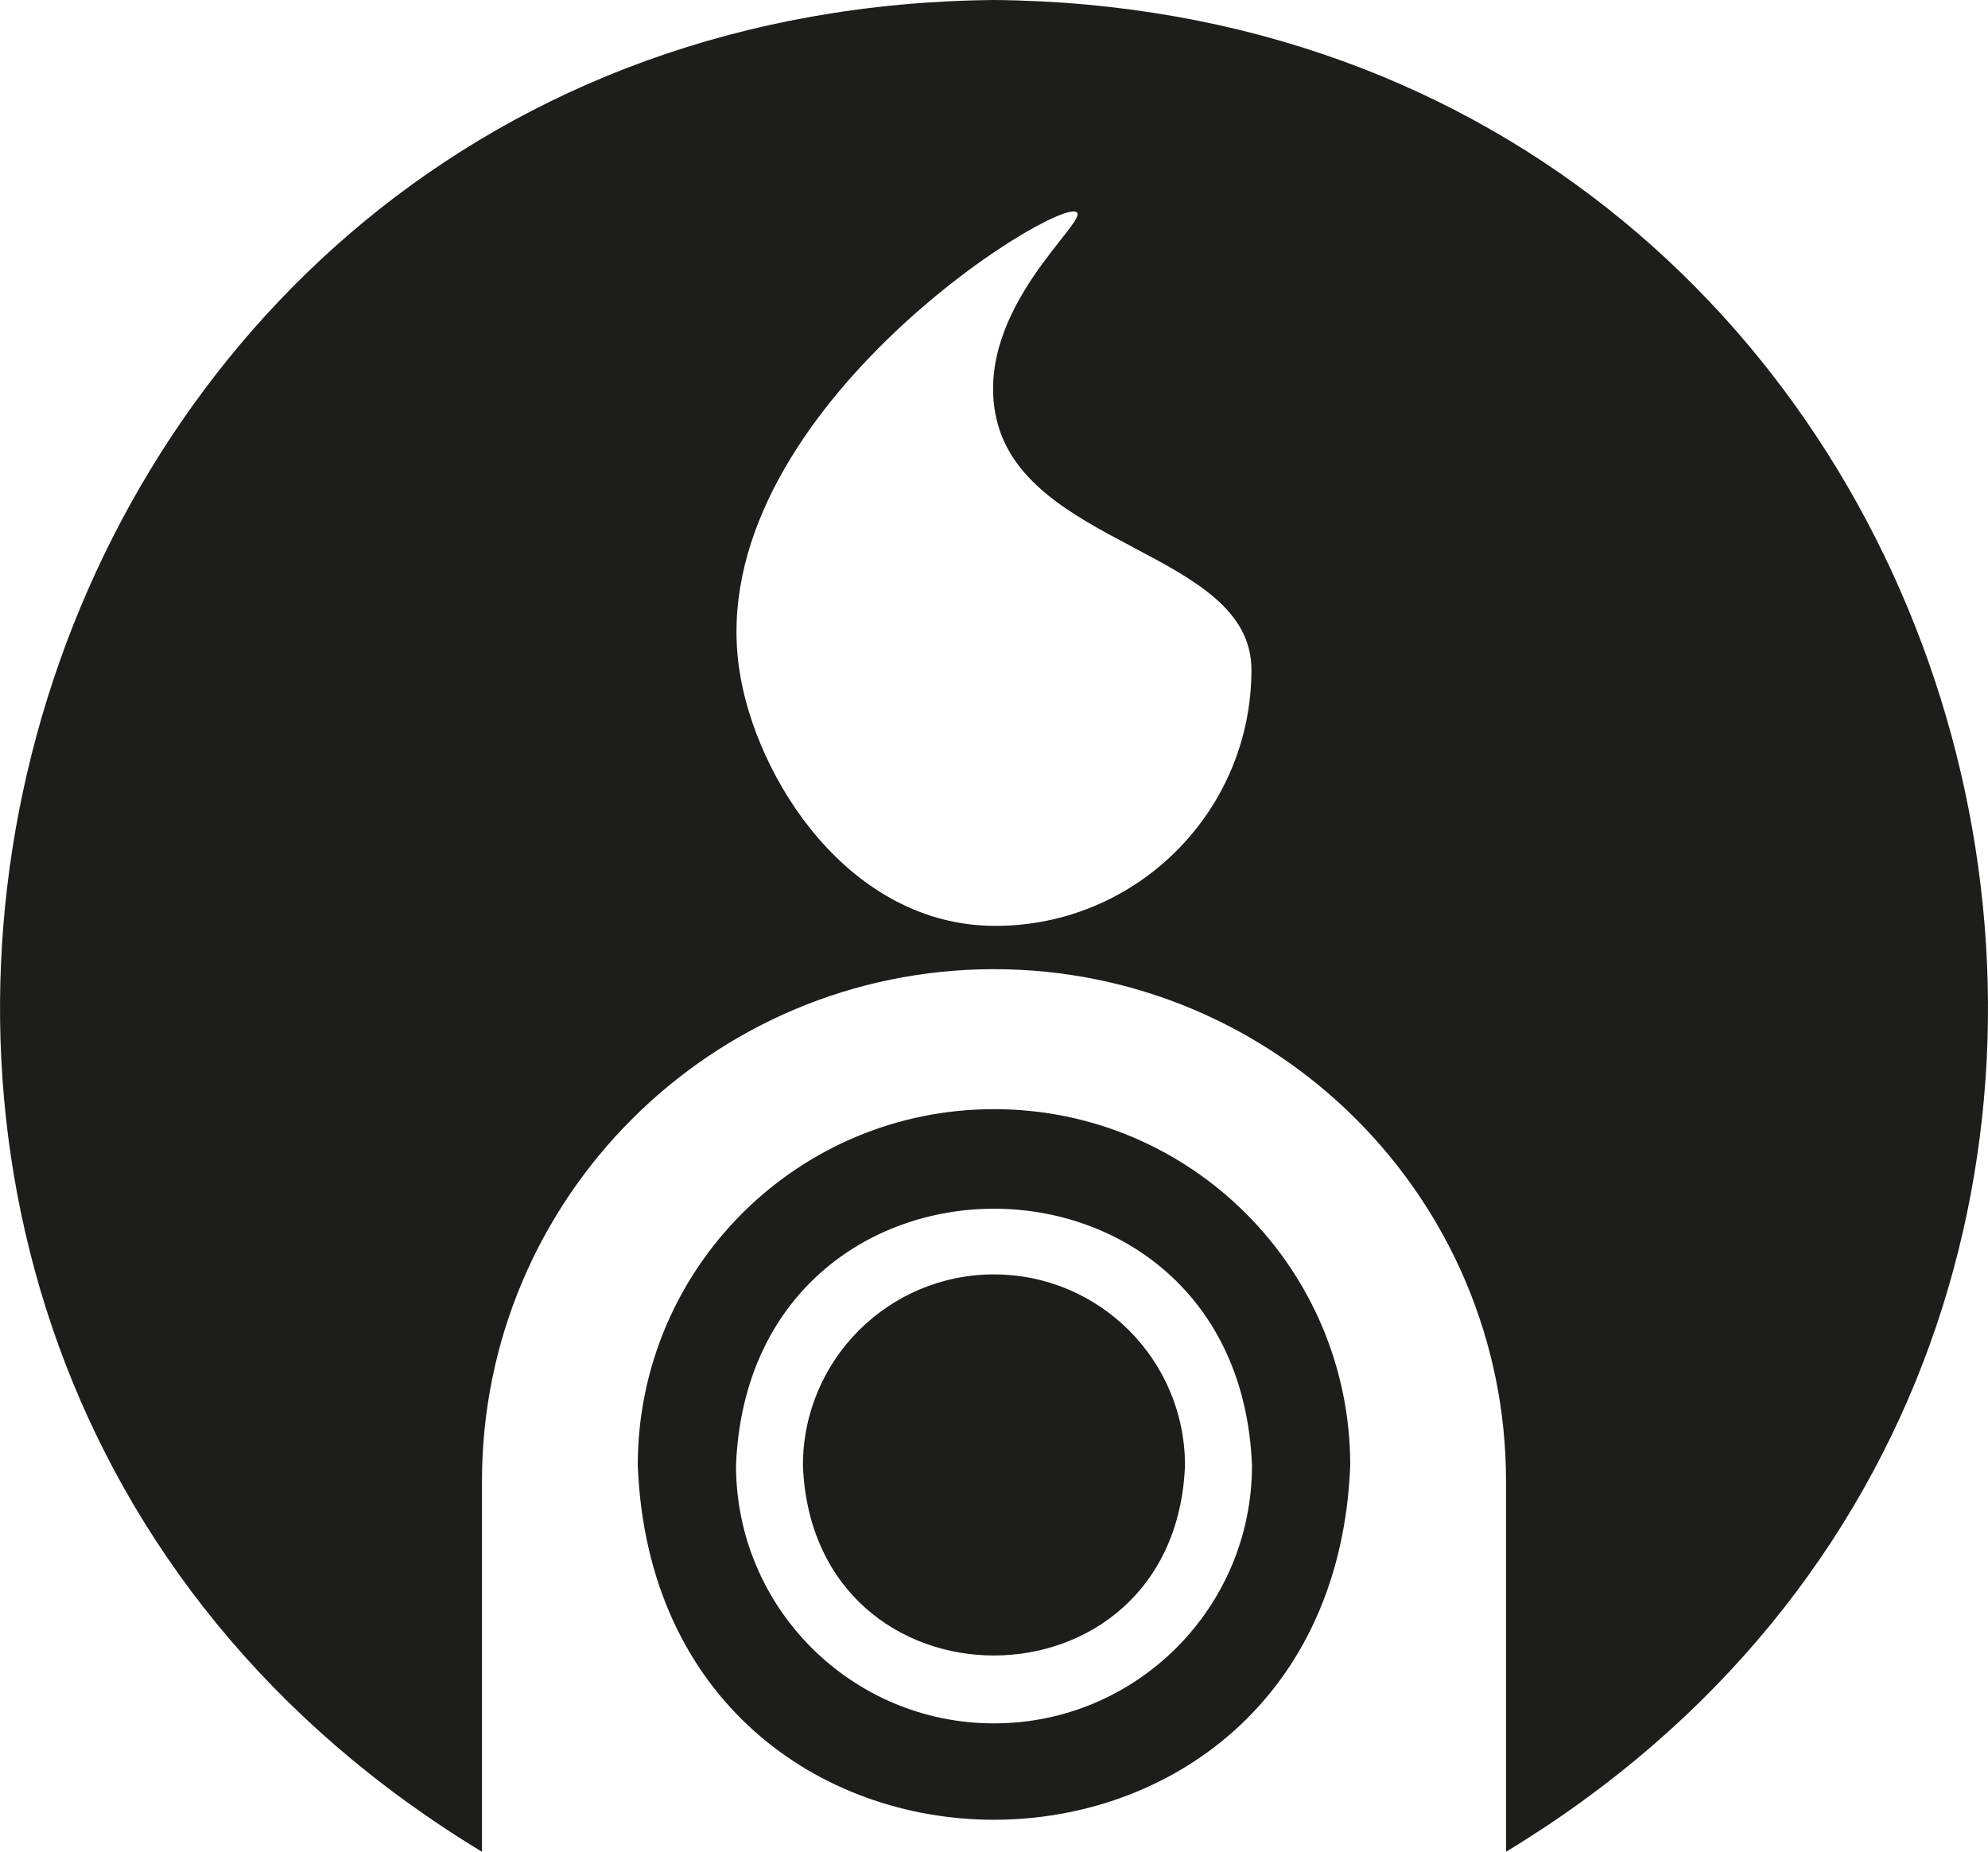
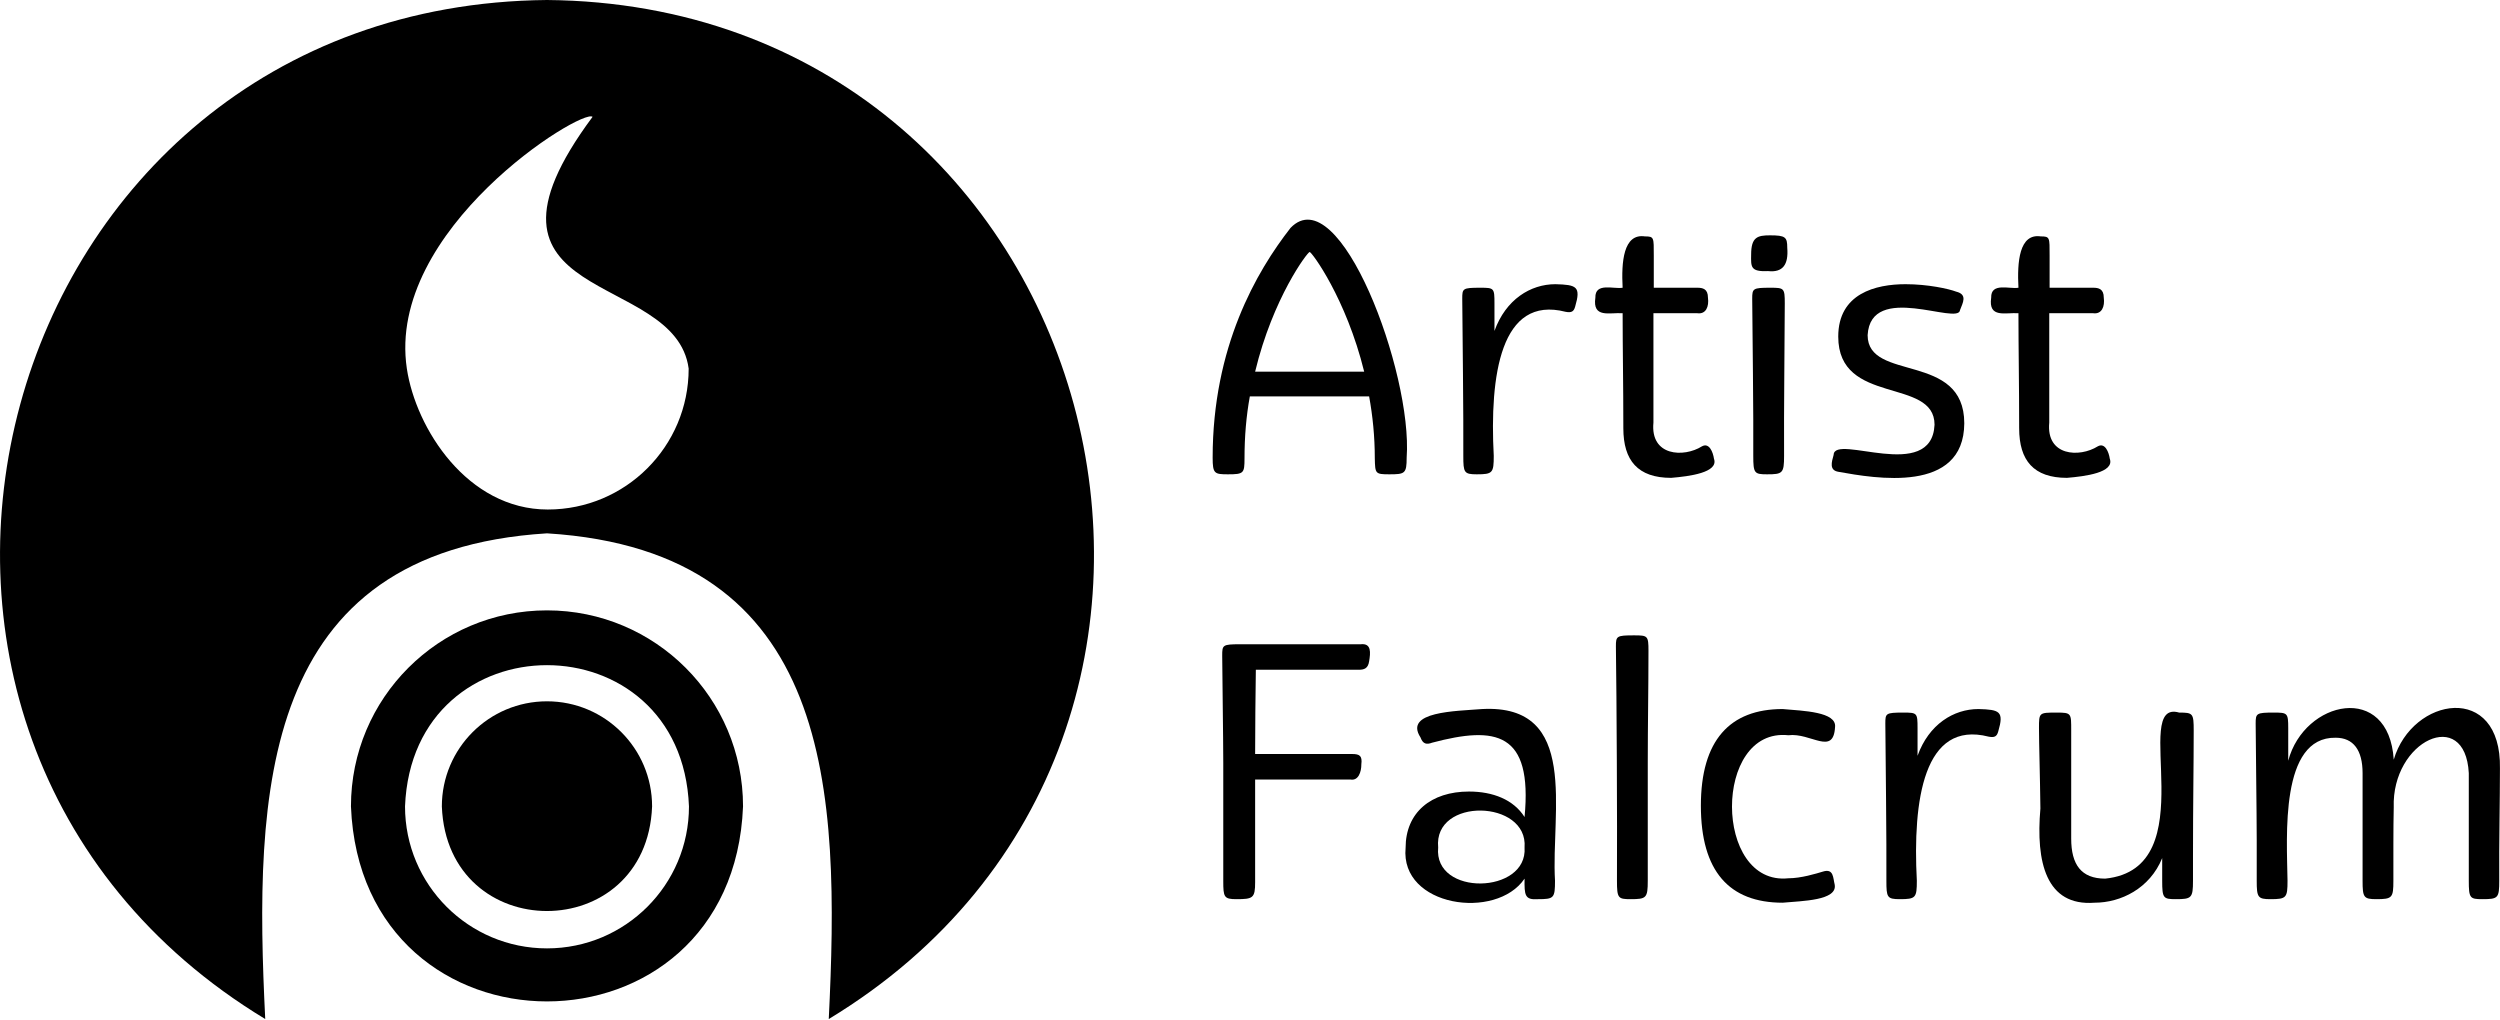
- <svg xmlns="http://www.w3.org/2000/svg" id="Calque_2" data-name="Calque 2" viewBox="0 0 216.3 201.48">
+ <svg xmlns="http://www.w3.org/2000/svg" id="Calque_2" data-name="Calque 2" viewBox="0 0 494.29 201.48">
  <defs>
    <style>
      .cls-1 {
-         fill: #1d1d1b;
+         fill: #000000;
      }
    </style>
  </defs>
  <g id="Calque_1-2" data-name="Calque 1">
    <g>
+       <g id="Calque_1-2" data-name="Calque 1-2">
+         <g>
+           <g>
+             <path class="cls-1" d="m108.15,120.68c-21.41,0-38.76,17.35-38.76,38.76,2.04,51.42,75.49,51.4,77.52,0,0-21.41-17.35-38.76-38.76-38.76Zm0,66.83c-15.5,0-28.07-12.57-28.07-28.07,1.48-37.24,54.67-37.23,56.14,0,0,15.5-12.57,28.07-28.07,28.07Z" />
+             <path class="cls-1" d="m108.15,138.66c-11.48,0-20.79,9.31-20.79,20.79,1.09,27.57,40.48,27.56,41.57,0,0-11.48-9.31-20.79-20.79-20.79h.01Z" />
+           </g>
+           <path class="cls-1" d="m108.15,0C-2.34,1.03-40.57,145.16,52.44,201.48c-2.2-44.8-1.21-92.5,55.71-96.03,56.93,3.53,57.9,51.25,55.71,96.03C256.92,145.11,218.57,1.01,108.15,0Zm.15,100.74c-15.91,0-26.09-16.04-27.86-27.86-4.13-27.57,34.67-51.55,36.72-49.78-27.91,37.58,16.4,30.05,19,49.78,0,15.39-12.47,27.86-27.86,27.86Z" />
+         </g>
+       </g>
      <g>
-         <path class="cls-1" d="m108.15,120.68c-21.41,0-38.76,17.35-38.76,38.76,2.04,51.42,75.49,51.4,77.52,0,0-21.41-17.35-38.76-38.76-38.76Zm0,66.83c-15.5,0-28.07-12.57-28.07-28.07,1.48-37.24,54.67-37.23,56.14,0,0,15.5-12.57,28.07-28.07,28.07Z" />
-         <path class="cls-1" d="m108.15,138.66c-11.48,0-20.79,9.31-20.79,20.79,1.09,27.57,40.48,27.56,41.57,0,0-11.48-9.31-20.79-20.79-20.79Z" />
+         <path class="cls-1" d="m270.7,78.38h-23.59c-.7,3.85-1.05,7.91-1.05,12.25,0,2.94-.14,3.15-3.29,3.15-2.66,0-3.01-.14-3.01-3.29,0-21.91,8.68-36.82,15.4-45.43,9.65-10.02,24.18,28.69,22.96,45.43,0,3.15-.35,3.29-3.43,3.29-2.8,0-2.8-.14-2.87-3.15,0-4.34-.42-8.4-1.12-12.25Zm-22.54-4.9h21.56c-3.57-14.49-10.36-23.66-10.78-23.66s-7.28,9.1-10.78,23.66Z" />
+         <path class="cls-1" d="m295.48,65.43c2.24-6.23,7.14-9.24,12.04-9.24,4.21.11,5.08.46,3.92,4.41-.28,1.05-.77,1.26-1.89,1.05-12.86-3.31-15.05,12.57-14.21,28.49,0,3.36-.21,3.64-3.36,3.64-2.52,0-2.66-.35-2.66-3.64.05-7.64-.16-25.1-.21-31.08,0-2.03.07-2.17,3.57-2.17,2.73,0,2.8.07,2.8,3.08v5.46Z" />
+         <path class="cls-1" d="m320.82,56.89c-.27-5.1.14-10.78,4.41-10.15,1.82,0,1.75.21,1.75,3.78v6.37h8.61c1.05,0,2.1.21,2.1,1.96.24,1.76-.39,3.32-2.1,3.08,0,0-8.68,0-8.68,0v21.63c-.64,6.65,5.99,6.95,9.59,4.69,1.43-.8,2.19,1.14,2.38,2.45.98,2.74-4.89,3.48-8.47,3.78-6.58,0-9.45-3.43-9.45-9.8,0-8.68-.14-15.82-.14-22.75-2.55-.18-6,1.07-5.39-3.08-.08-3.08,3.66-1.64,5.39-1.96Z" />
+         <path class="cls-1" d="m346.23,50.31c0-3.43,1.26-3.78,3.71-3.78,3.08,0,3.43.35,3.43,2.45.27,3.36-.89,4.93-3.78,4.62-3.53.16-3.4-.84-3.36-3.29Zm.21,8.75c0-2.03.14-2.17,3.57-2.17,2.73,0,2.87.07,2.87,3.08-.03,9.59-.19,20.46-.14,30.17,0,3.43-.28,3.64-3.36,3.64-2.52,0-2.73-.21-2.73-3.64.06-7.65-.16-25.09-.21-31.08Z" />
+         <path class="cls-1" d="m382.49,83.98c0-9.45-19.04-3.71-19.04-17.43,0-8.54,7.42-10.36,13.3-10.36,4.41,0,8.54.91,10.01,1.47,2.3.57,1.32,2.19.77,3.64-.24,3.13-17.68-5.66-18.27,4.97,0,9.31,19.11,3.22,19.11,17.43-.08,13.97-17.67,10.88-24.85,9.59-1.9-.29-1.38-1.92-.98-3.36.14-4.28,19.4,5.6,19.95-5.95Z" />
+         <path class="cls-1" d="m399.08,56.89c-.27-5.1.14-10.78,4.41-10.15,1.82,0,1.75.21,1.75,3.78v6.37h8.61c1.05,0,2.1.21,2.1,1.96.24,1.76-.39,3.32-2.1,3.08,0,0-8.68,0-8.68,0v21.63c-.64,6.65,5.99,6.95,9.59,4.69,1.43-.8,2.19,1.14,2.38,2.45.98,2.74-4.89,3.48-8.47,3.78-6.58,0-9.45-3.43-9.45-9.8,0-8.68-.14-15.82-.14-22.75-2.55-.18-6,1.07-5.39-3.08-.08-3.08,3.66-1.64,5.39-1.96Z" />
+         <path class="cls-1" d="m248.16,154.12v20.3c0,3.15-.42,3.36-3.71,3.36-2.45,0-2.59-.42-2.59-3.57v-23.38c0-4.83-.21-18.69-.21-21.21,0-2.1.07-2.24,3.57-2.24h23.8c2.19-.25,1.95,1.71,1.68,3.36-.21,1.47-1.05,1.68-2.03,1.68h-20.37c-.07,5.6-.14,10.99-.14,16.66h19.18c1.47,0,2.03.35,1.82,2.03.01,1.53-.6,3.32-2.17,3.01,0,0-18.83,0-18.83,0Z" />
+         <path class="cls-1" d="m290.44,156.5c4.76,0,8.82,1.61,10.99,5.04,1.61-16.87-5.7-18.03-18.27-14.7-1.12.42-1.82.28-2.31-1.05-3.33-5.13,6.95-5.18,12.18-5.6,19.37-1.04,13.61,20.29,14.42,33.95,0,3.43-.21,3.64-3.36,3.64-2.64.19-2.7-.8-2.66-4.06-5.61,8.31-24.63,5.57-23.52-6.09,0-7,5.04-11.13,12.53-11.13Zm-6.09,11.06c-.95,9.71,17.73,9.27,17.08,0,.74-9.48-18.06-9.98-17.08,0Z" />
+         <path class="cls-1" d="m325.79,150.83v23.31c0,3.43-.28,3.64-3.43,3.64-2.45,0-2.66-.21-2.66-3.64.06-11.65-.06-35.93-.21-46.35,0-2.03.14-2.17,3.57-2.17,2.73,0,2.87.07,2.87,3.08,0,7-.14,14.98-.14,22.12Z" />
+         <path class="cls-1" d="m353.58,173.65c2.52,0,5.46-.91,6.86-1.33,2.14-.66,1.97,1.29,2.31,2.59.55,3.15-6.41,3.21-10.29,3.57-10.57,0-16.17-6.23-16.17-19.18s5.74-19.11,16.17-19.11c4.08.36,10.71.54,10.36,3.57-.33,5.74-4.78,1.06-9.24,1.61-14.9-1.58-14.8,29.82,0,28.28Z" />
+         <path class="cls-1" d="m379.13,149.43c2.24-6.23,7.14-9.24,12.04-9.24,4.21.11,5.08.46,3.92,4.41-.28,1.05-.77,1.26-1.89,1.05-12.86-3.31-15.05,12.57-14.21,28.49,0,3.36-.21,3.64-3.36,3.64-2.52,0-2.66-.35-2.66-3.64.05-7.64-.16-25.1-.21-31.08,0-2.03.07-2.17,3.57-2.17,2.73,0,2.8.07,2.8,3.08v5.46Z" />
+         <path class="cls-1" d="m433.59,169.1v5.04c0,3.43-.28,3.64-3.43,3.64-2.45,0-2.66-.21-2.66-3.64v-4.48c-2.45,6.02-8.19,8.82-13.37,8.82-9.59.73-11.64-8.01-10.71-18.62-.07-6.37-.28-12.81-.28-15.89s0-3.08,3.5-3.08c2.94,0,2.87.14,2.87,3.57v21.35c0,5.11,1.96,7.91,6.72,7.91,20.01-2.03,4.77-35.69,14.63-32.83,2.73,0,2.87.14,2.87,3.57,0,6.86-.14,14.63-.14,24.64Z" />
+         <path class="cls-1" d="m445.98,143.06c0-2.03.14-2.17,3.57-2.17,2.73,0,2.87.07,2.87,3.08v6.44c3.17-11.99,19.89-15.6,20.86-.21,3.65-12.46,21.32-15.4,21,1.75,0,5.97-.19,14.83-.14,22.19,0,3.43-.21,3.64-3.36,3.64-2.45,0-2.66-.21-2.66-3.64v-21.28c-.69-13.26-15.29-6.44-14.84,6.79-.1,4.07-.06,9.98-.07,14.49,0,3.36-.21,3.64-3.36,3.64-2.52,0-2.73-.35-2.73-3.64v-21.28c0-4.55-1.82-7-5.32-7-11.05-.18-9.65,19.49-9.52,28.28,0,3.36-.21,3.64-3.36,3.64-2.52,0-2.73-.35-2.73-3.64v-8.05c0-4.97-.21-20.44-.21-23.03Z" />
      </g>
-       <path class="cls-1" d="m108.15,0C-2.34,1.03-40.57,145.16,52.44,201.48v-40.32c0-30.77,24.94-55.71,55.71-55.71s55.71,24.94,55.71,55.71v40.32C256.92,145.11,218.57,1.01,108.15,0Zm.15,100.74c-15.91,0-26.09-16.04-27.86-27.86-4.13-27.57,34.67-51.55,36.72-49.78,1.21,1.04-10.99,10.49-8.86,21.92,2.72,14.61,27.86,14.79,27.86,27.86,0,15.39-12.47,27.86-27.86,27.86Z" />
    </g>
  </g>
</svg>
